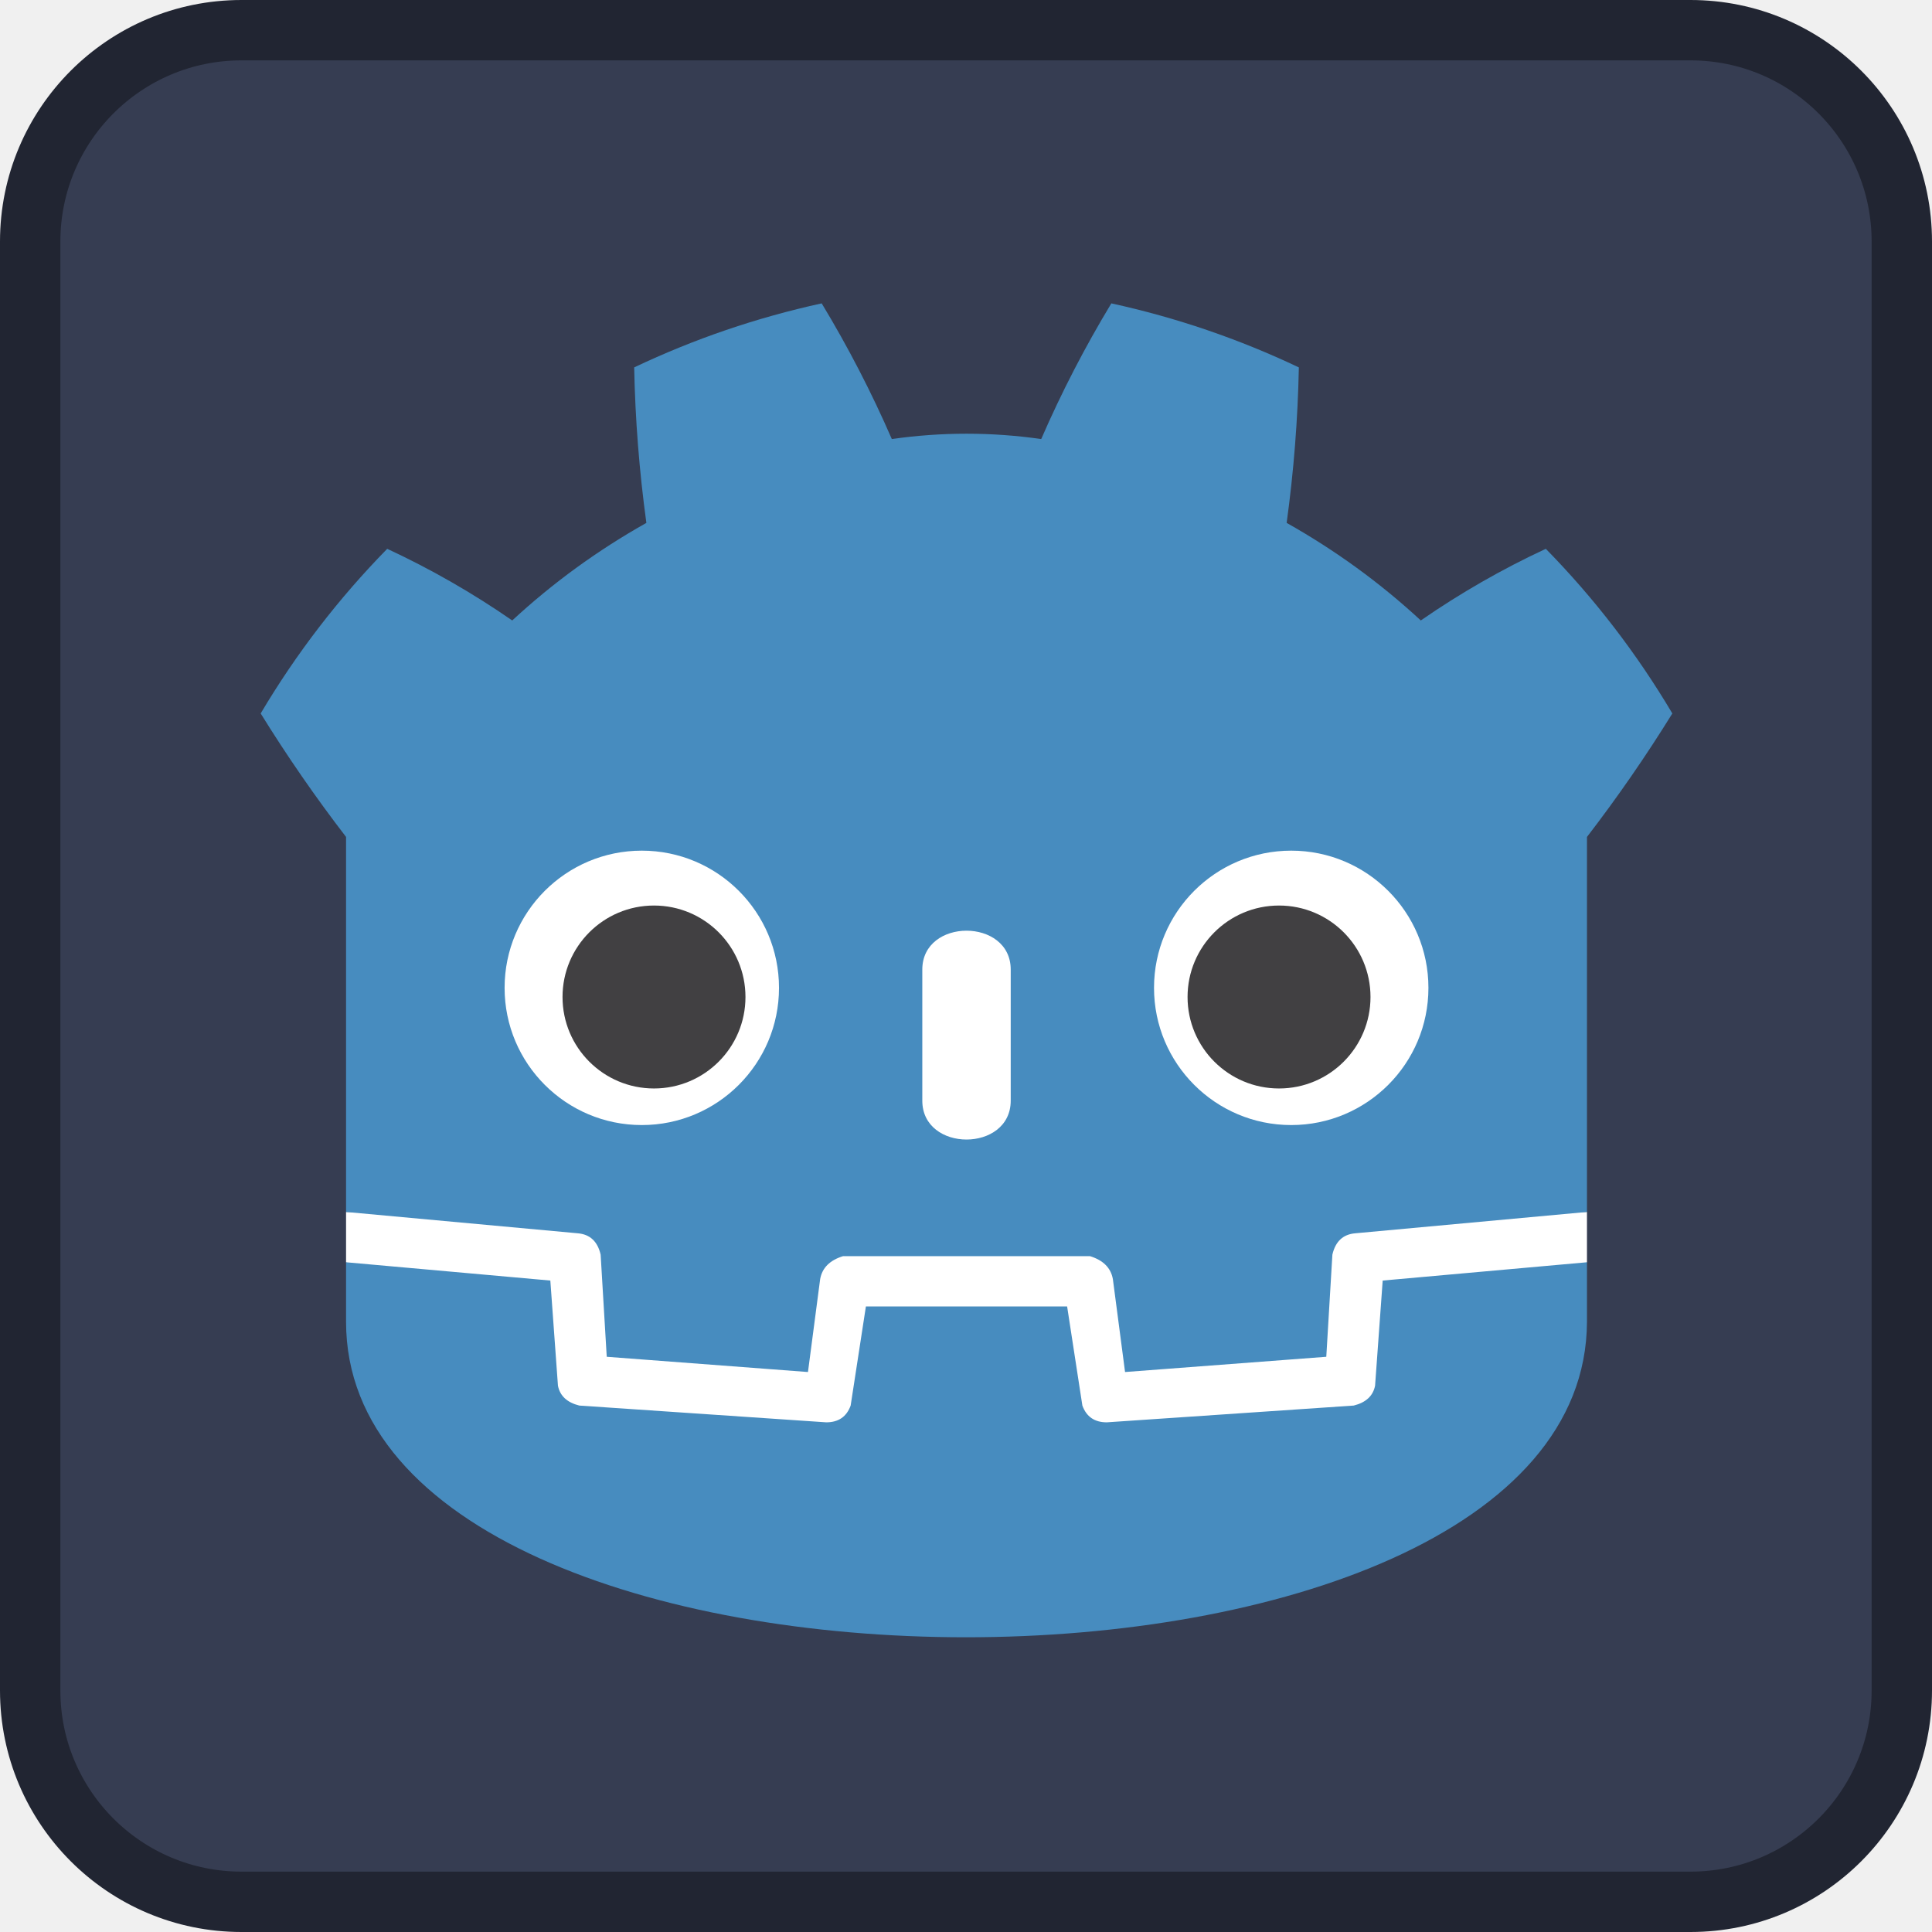
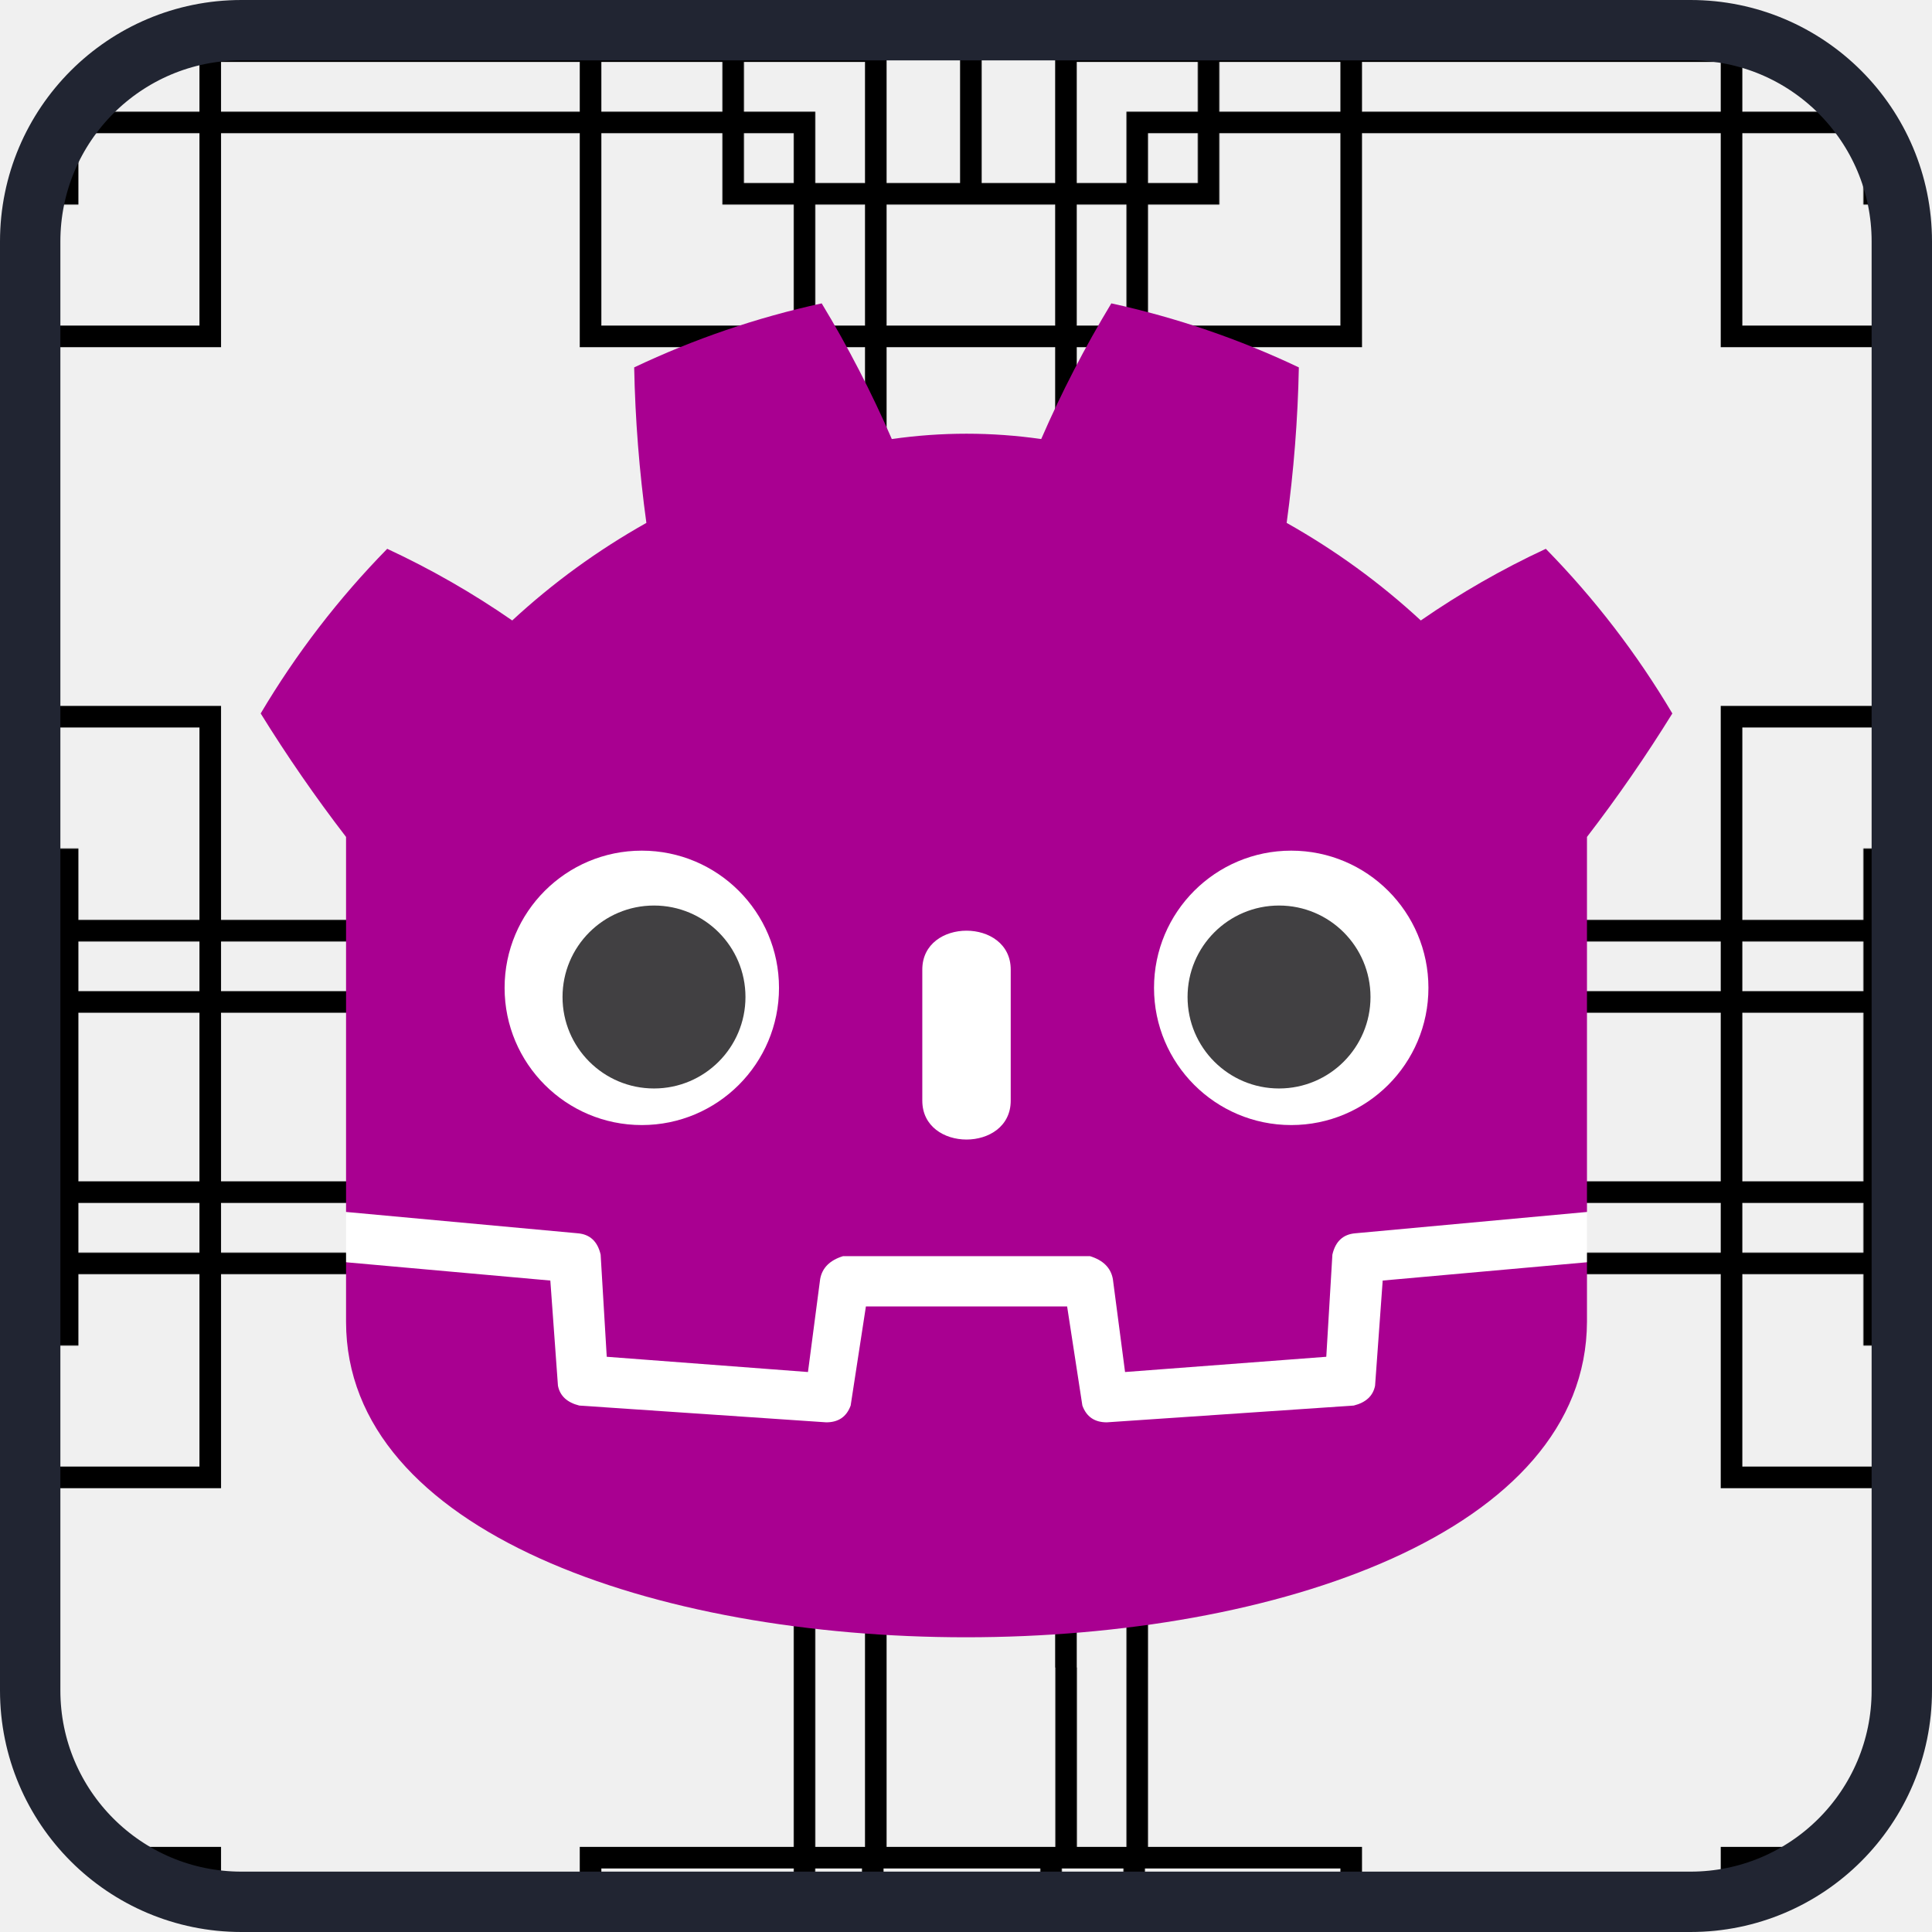
- <svg xmlns="http://www.w3.org/2000/svg" width="128" height="128">
-   <rect width="124" height="124" x="2" y="2" fill="#363d52" stroke="#212532" stroke-width="4" rx="14" />
-   <g fill="#fff" transform="translate(12.322 12.322)scale(.101)">
-     <path d="M105 673v33q407 354 814 0v-33z" />
-     <path fill="#478cbf" d="m105 673 152 14q12 1 15 14l4 67 132 10 8-61q2-11 15-15h162q13 4 15 15l8 61 132-10 4-67q3-13 15-14l152-14V427q30-39 56-81-35-59-83-108-43 20-82 47-40-37-88-64 7-51 8-102-59-28-123-42-26 43-46 89-49-7-98 0-20-46-46-89-64 14-123 42 1 51 8 102-48 27-88 64-39-27-82-47-48 49-83 108 26 42 56 81zm0 33v39c0 276 813 276 814 0v-39l-134 12-5 69q-2 10-14 13l-162 11q-12 0-16-11l-10-65H446l-10 65q-4 11-16 11l-162-11q-12-3-14-13l-5-69z" />
-     <path d="M483 600c0 34 58 34 58 0v-86c0-34-58-34-58 0z" />
-     <circle cx="725" cy="526" r="90" />
-     <circle cx="299" cy="526" r="90" />
+ <svg xmlns="http://www.w3.org/2000/svg" xmlns:xlink="http://www.w3.org/1999/xlink" width="128" height="128" version="1.1" id="svg6">
+   <defs id="defs6">
+     <clipPath clipPathUnits="userSpaceOnUse" id="clipPath97">
+       <path id="path97" style="stroke-width:0.1;stroke-linecap:square;paint-order:markers fill stroke;stop-color:#000000" d="m -880.828,-187.298 h 1640.84 v 73.282 h -1640.84 z" />
+     </clipPath>
+     <clipPath clipPathUnits="userSpaceOnUse" id="clipPath25">
+       <rect style="fill:#ff0000;stroke:none;stroke-width:3;stroke-linecap:square;stroke-linejoin:miter;paint-order:stroke markers fill;stop-color:#000000" id="rect25-8" width="78" height="45.033" x="763.613" y="452.824" />
+     </clipPath>
+     <clipPath clipPathUnits="userSpaceOnUse" id="clipPath5">
+       <path id="path5" style="stroke-width:0.1;stroke-linecap:square;paint-order:markers fill stroke;stop-color:#000000" d="m 438.251,553.764 859.871,0 v 201.396 l -859.871,0 z" />
+     </clipPath>
+     <clipPath clipPathUnits="userSpaceOnUse" id="clipPath82">
+       <path id="path82" style="stroke-width:0.1;stroke-linecap:square;paint-order:markers fill stroke;stop-color:#000000" d="m 1736.615,-745.573 h 1589.476 v 72.467 H 1736.615 Z" />
+     </clipPath>
+     <clipPath clipPathUnits="userSpaceOnUse" id="clipPath80">
+       <path id="path80" style="stroke-width:0.1;stroke-linecap:square;paint-order:markers fill stroke;stop-color:#000000" d="m 1736.615,-745.573 h 1589.476 v 72.467 H 1736.615 Z" />
+     </clipPath>
+     <clipPath clipPathUnits="userSpaceOnUse" id="clipPath73">
+       <rect style="fill:#000000;stroke:none;stroke-width:1;stroke-linecap:butt;stroke-linejoin:bevel;paint-order:stroke markers fill;stop-color:#000000" id="rect73" width="46.192" height="80.007" x="75" y="399.997" />
+     </clipPath>
+     <clipPath clipPathUnits="userSpaceOnUse" id="clipPath52">
+       <path id="path52" style="stroke-width:0.1;stroke-linecap:square;paint-order:markers fill stroke;stop-color:#000000" d="m -880.828,-187.298 h 1640.84 v 73.282 h -1640.84 z" />
+     </clipPath>
+     <clipPath clipPathUnits="userSpaceOnUse" id="clipPath24">
+       <rect style="fill:none;stroke:#000000;stroke-width:1;stroke-linecap:butt;stroke-linejoin:bevel;paint-order:stroke markers fill;stop-color:#000000" id="rect24" width="45" height="77.937" x="251.534" y="222.735" />
+     </clipPath>
+     <clipPath clipPathUnits="userSpaceOnUse" id="clipPath55">
+       <path id="path55" style="stroke-width:0.1;stroke-linecap:square;paint-order:markers fill stroke;stop-color:#000000" d="m 1736.615,-745.573 h 1589.476 v 72.467 H 1736.615 Z" />
+     </clipPath>
+     <clipPath clipPathUnits="userSpaceOnUse" id="clipPath33">
+       <rect style="fill:#000000;stroke:none;stroke-width:1;stroke-linecap:butt;stroke-linejoin:bevel;paint-order:stroke markers fill;stop-color:#000000" id="rect33" width="46.192" height="80.007" x="75" y="399.997" />
+     </clipPath>
+     <pattern xlink:href="#ap101" preserveAspectRatio="xMidYMid" id="pattern28" patternTransform="matrix(0.2,0,0,0.2,404.4825,34.88549)" />
+     <pattern patternUnits="userSpaceOnUse" preserveAspectRatio="xMidYMid" width="377.953" height="377.953" patternTransform="translate(404.4825,34.88549) scale(0.2)" style="fill:#000000" id="ap101">
+       <path id="path41" style="color:#000000;opacity:1;stroke-width:2.976;-inkscape-stroke:none;paint-order:markers fill stroke" d="M 130.287,0 V 59.421 H 59.421 v 3.576 67.291 H 0 v 7.144 h 59.421 v 16.479 H 0 v 7.144 h 59.421 v 55.853 H 0 v 7.144 h 59.421 v 16.479 H 0 v 7.144 h 59.421 v 70.866 h 70.866 v 59.415 h 7.144 v -59.415 h 16.479 v 59.415 h 7.144 v -59.415 h 55.846 v 59.415 h 7.144 v -59.415 h 16.479 v 59.415 h 7.144 v -59.415 h 70.866 v -70.866 h 59.423 v -7.144 H 318.53 v -16.479 h 59.423 v -7.144 H 318.53 v -55.853 h 59.423 v -7.144 H 318.53 V 137.431 h 59.423 v -7.144 H 318.53 V 59.421 H 247.664 V 0 h -7.144 V 59.421 H 224.108 V 0 h -7.144 V 59.421 H 161.053 V 0 h -7.144 V 59.421 H 137.431 V 0 Z M 66.565,66.565 h 63.723 v 40.101 h -23.622 v 3.576 20.046 H 66.565 Z m 70.866,0 h 15.479 v 40.101 h -16.479 z m 22.622,0 h 51.912 v 40.101 h -51.912 z m 59.055,0 h 20.412 v 40.101 h -20.412 z m 27.556,0 H 311.387 V 130.287 H 271.286 V 106.665 H 245.664 Z M 113.809,113.809 h 16.479 v 16.479 h -16.479 z m 23.622,0 h 16.479 v 40.101 H 113.809 V 137.431 h 23.622 z m 23.622,0 h 24.348 v 71.6 h -71.592 v -24.356 h 47.244 z m 31.491,0 h 20.42 v 47.244 h 51.178 v 24.356 h -71.598 z m 27.564,0 h 20.412 v 23.622 h 23.622 v 16.479 h -44.035 z m 27.556,0 h 16.479 v 16.479 H 247.664 Z M 66.565,137.431 h 40.101 v 16.479 H 66.565 Z m 204.721,0 h 40.101 v 16.479 H 271.286 Z M 66.565,161.053 h 40.101 v 55.853 H 66.565 Z m 204.721,0 h 40.101 v 55.853 H 271.286 Z m -157.477,31.499 h 71.592 v 71.598 h -24.348 v -47.244 h -47.244 z m 78.736,0 h 71.598 v 24.354 h -47.244 v 47.244 h -24.354 z m -125.98,31.498 h 40.101 v 16.479 H 66.565 Z m 47.244,0 h 40.101 v 40.101 h -16.479 v -23.622 h -23.622 z m 110.233,0 h 40.101 v 16.479 h -23.622 v 23.622 h -16.479 z m 47.244,0 h 40.101 v 16.479 H 271.286 Z M 66.565,247.672 h 40.101 v 23.622 h 23.622 v 40.101 H 66.565 Z m 47.244,0 h 16.479 v 16.479 h -16.479 z m 133.855,0 h 16.479 v 16.479 h -16.479 z m 23.622,0 h 40.101 v 63.723 H 247.664 V 271.294 H 271.286 Z m -133.855,23.622 h 16.479 v 40.101 h -16.479 z m 23.622,0 h 55.846 v 40.101 h -55.846 z m 62.989,0 h 16.479 v 40.101 h -16.479 z" />
+     </pattern>
+     <clipPath clipPathUnits="userSpaceOnUse" id="clipPath54">
+       <path id="path54" style="stroke-width:0.1;stroke-linecap:square;paint-order:markers fill stroke;stop-color:#000000" d="m 1691.199,-792.32 h 1634.892 v 92.828 H 1691.199 Z" />
+     </clipPath>
+   </defs>
+   <rect width="124" height="124" x="2" y="2" fill="#363d52" stroke="#212532" stroke-width="4" rx="14" id="rect1" style="fill:url(#pattern28);fill-opacity:1" />
+   <g fill="#fff" transform="translate(12.322 12.322)scale(.101)" id="g4">
+     <path d="M105 673v33q407 354 814 0v-33z" id="path1" />
+     <path fill="#478cbf" d="m 105,673 152,14 q 12,1 15,14 l 4,67 132,10 8,-61 q 2,-11 15,-15 h 162 q 13,4 15,15 l 8,61 132,-10 4,-67 q 3,-13 15,-14 L 919,673 V 427 q 30,-39 56,-81 -35,-59 -83,-108 -43,20 -82,47 -40,-37 -88,-64 7,-51 8,-102 -59,-28 -123,-42 -26,43 -46,89 -49,-7 -98,0 -20,-46 -46,-89 -64,14 -123,42 1,51 8,102 -48,27 -88,64 -39,-27 -82,-47 -48,49 -83,108 26,42 56,81 z m 0,33 v 39 c 0,276 813,276 814,0 v -39 l -134,12 -5,69 q -2,10 -14,13 l -162,11 q -12,0 -16,-11 L 578,735 H 446 l -10,65 q -4,11 -16,11 L 258,800 q -12,-3 -14,-13 l -5,-69 z" id="path2" style="mix-blend-mode:normal;fill:#a90091;fill-opacity:1" />
+     <path d="M483 600c0 34 58 34 58 0v-86c0-34-58-34-58 0z" id="path3" />
+     <circle cx="725" cy="526" r="90" id="circle3" />
+     <circle cx="299" cy="526" r="90" id="circle4" />
  </g>
-   <g fill="#414042" transform="translate(12.322 12.322)scale(.101)">
-     <circle cx="307" cy="532" r="60" />
-     <circle cx="717" cy="532" r="60" />
+   <g fill="#414042" transform="translate(12.322 12.322)scale(.101)" id="g6">
+     <circle cx="307" cy="532" r="60" id="circle5" />
+     <circle cx="717" cy="532" r="60" id="circle6" />
  </g>
</svg>
